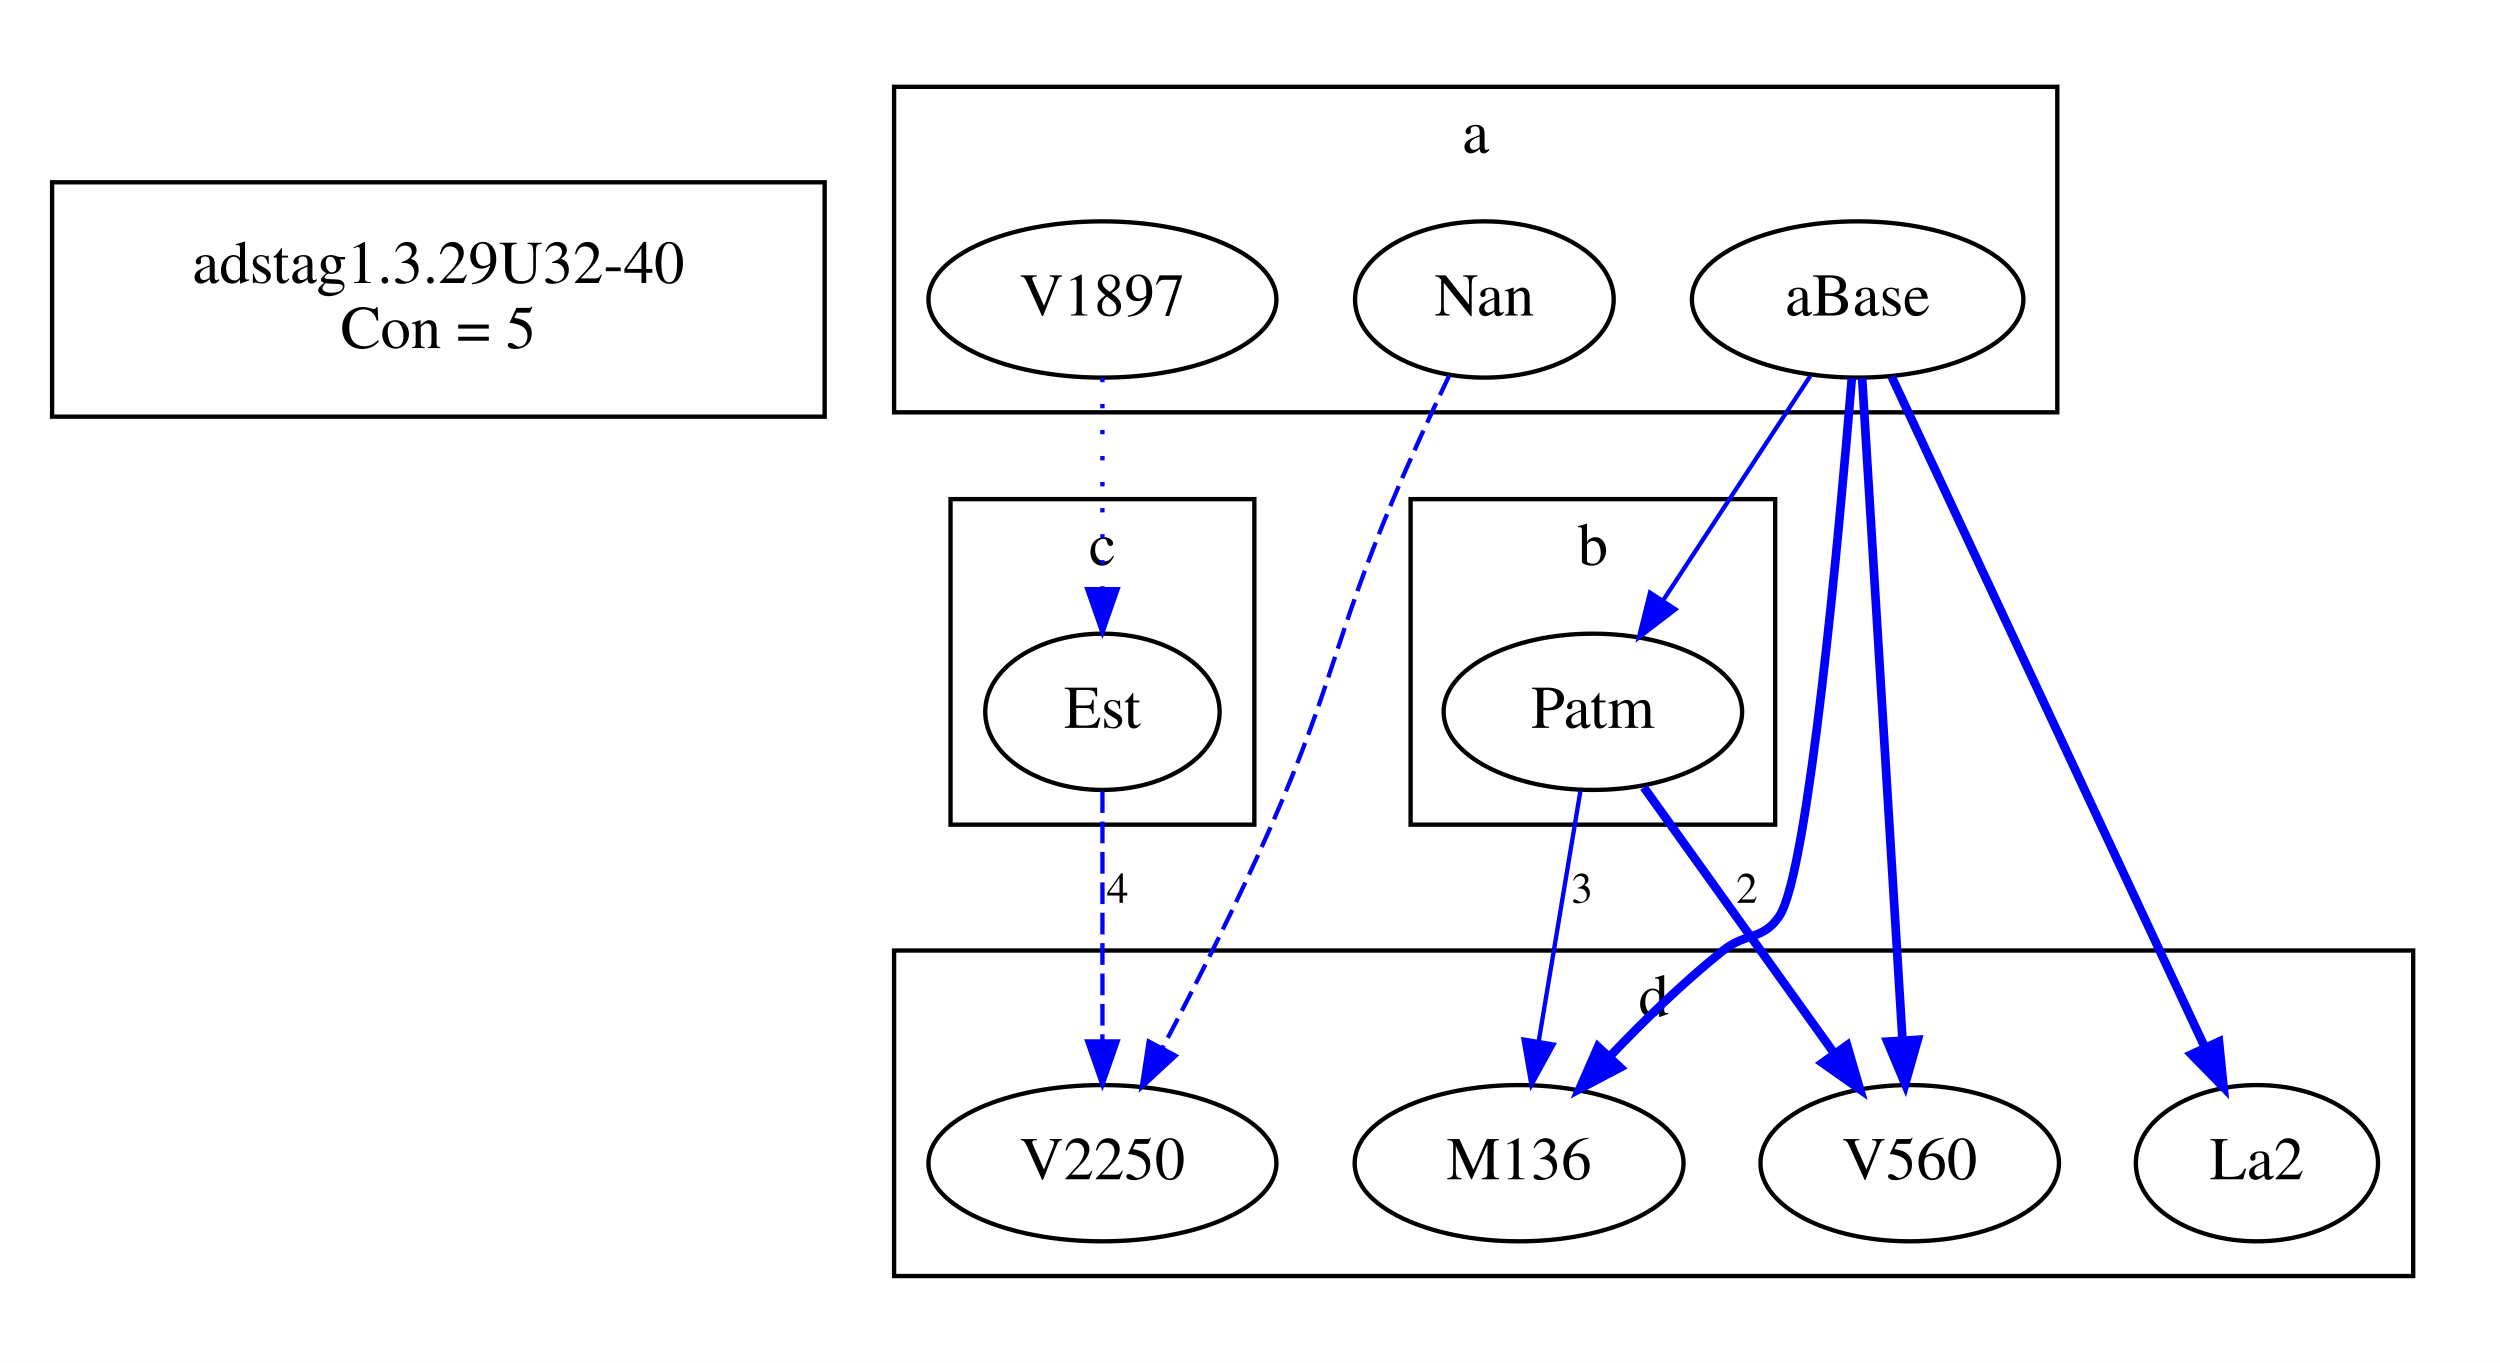
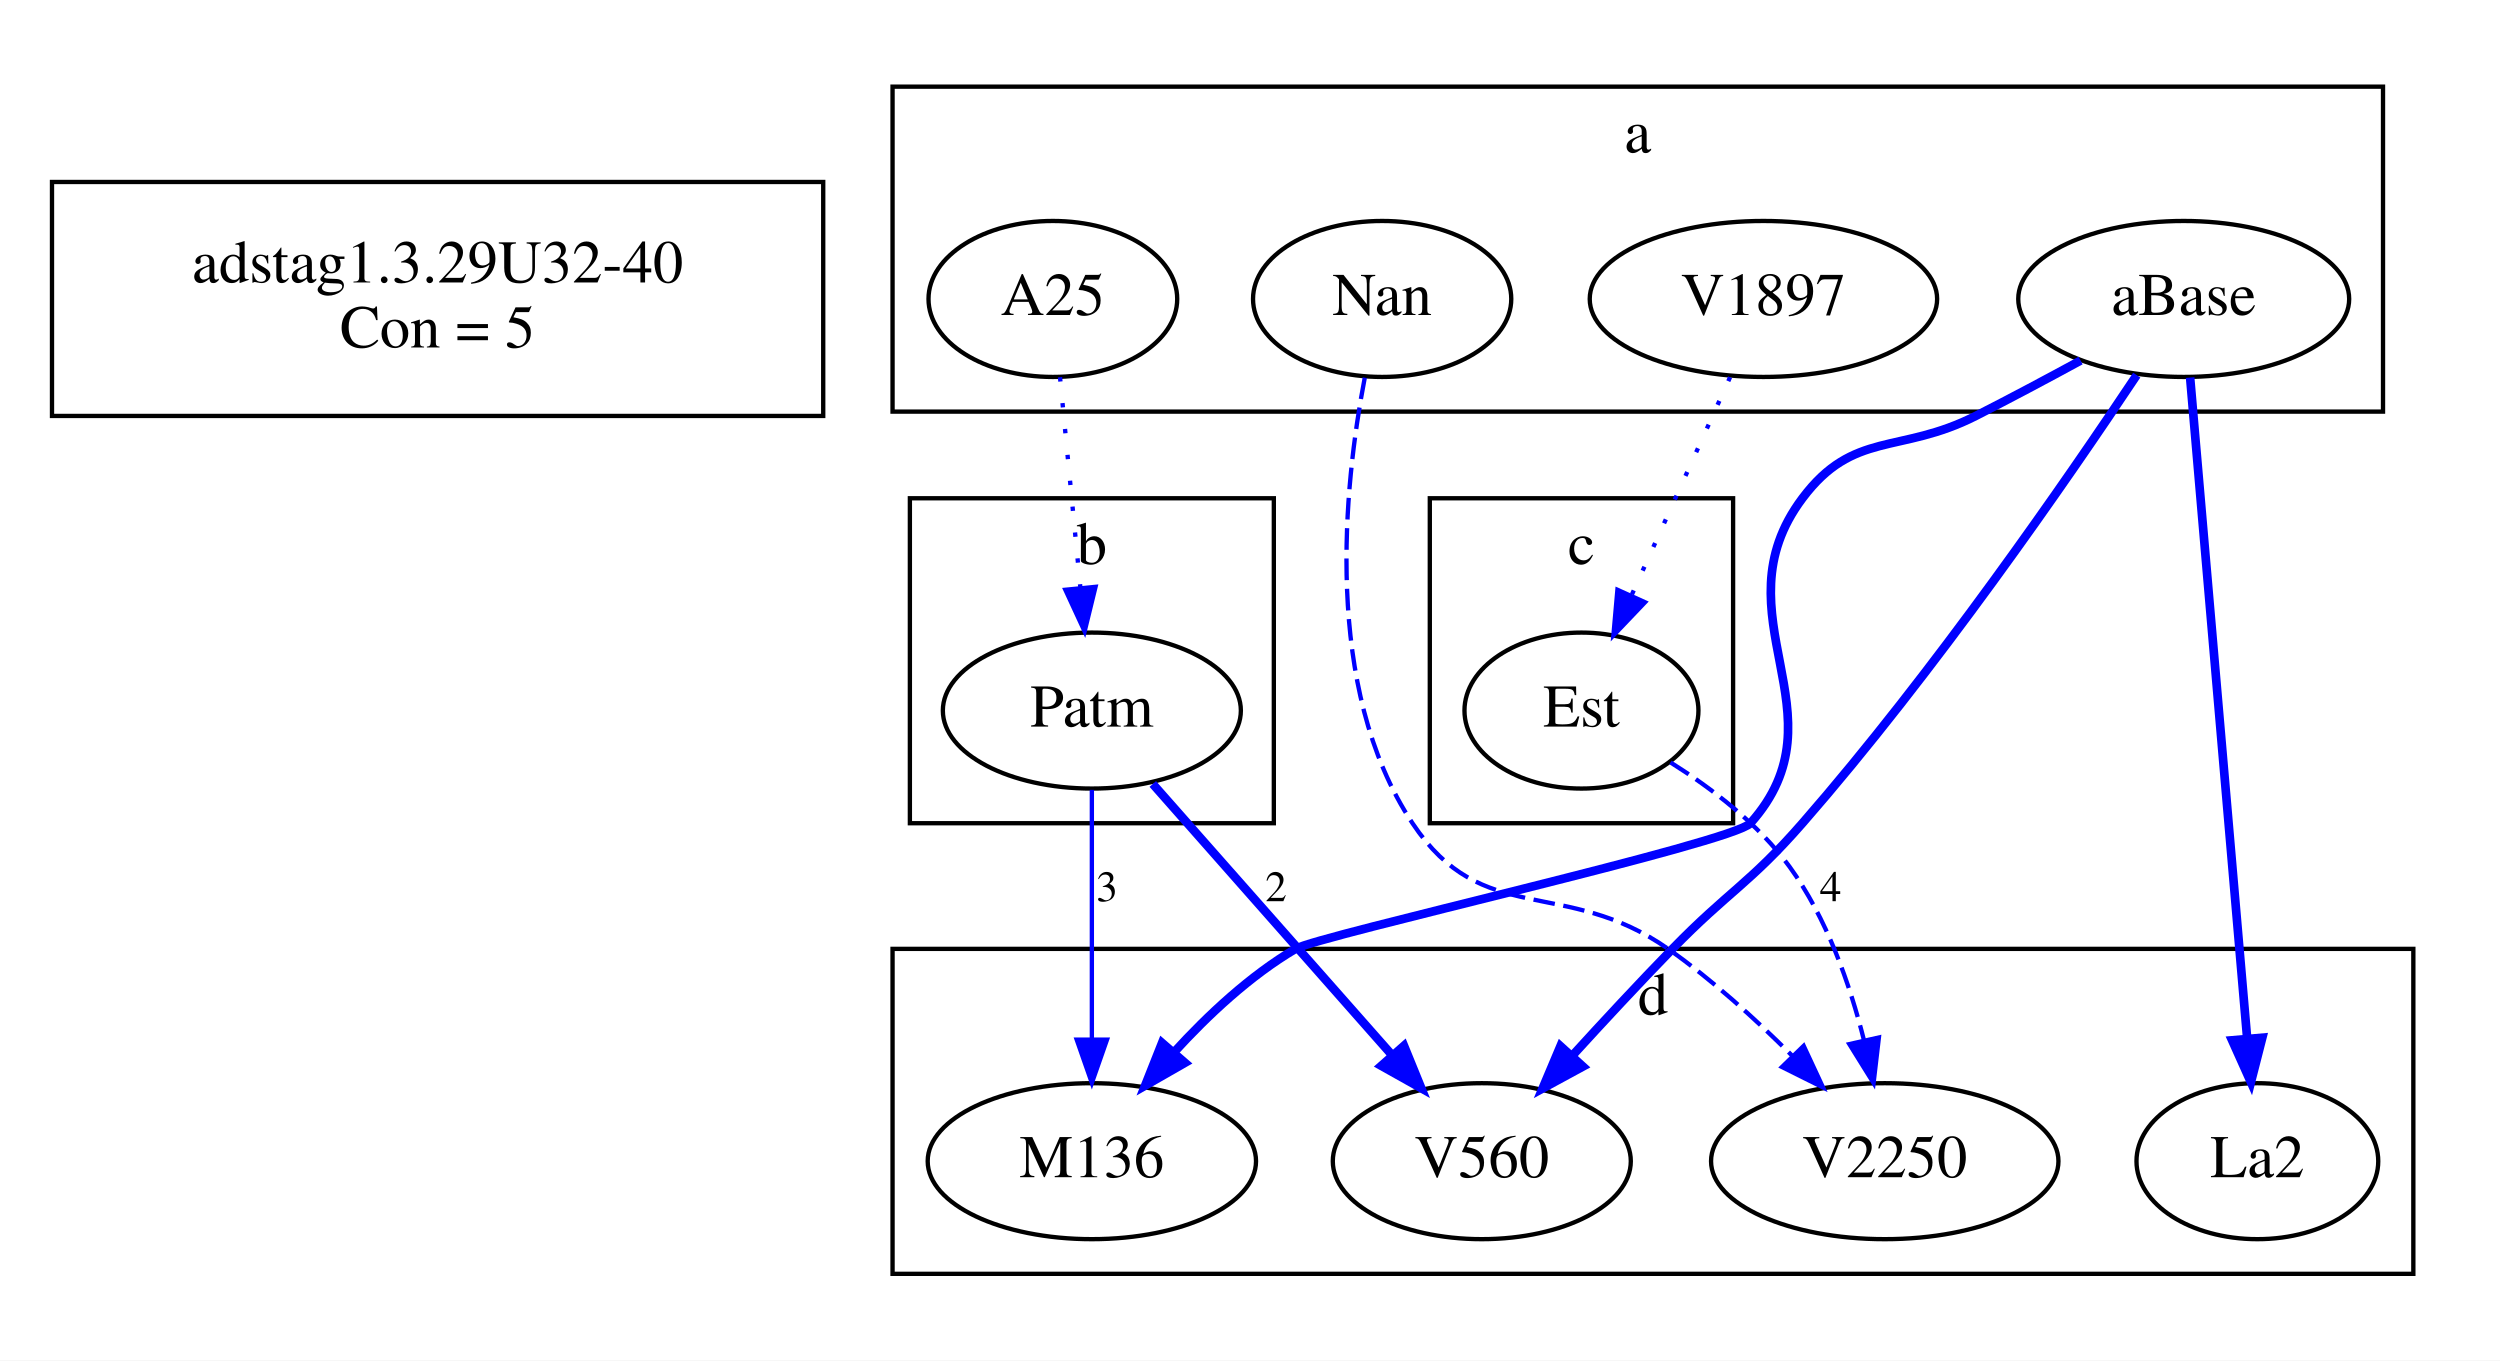
- <svg xmlns="http://www.w3.org/2000/svg" width="576pt" height="314pt" viewBox="0.00 0.00 576.00 314.00">
+ <svg xmlns="http://www.w3.org/2000/svg" width="577pt" height="314pt" viewBox="0.00 0.00 577.00 314.00">
  <g id="graph0" class="graph" transform="scale(1 1) rotate(0) translate(4 310)">
-     <polygon fill="white" stroke="transparent" points="-4,4 -4,-310 572,-310 572,4 -4,4" />
+     <polygon fill="white" stroke="transparent" points="-4,4 -4,-310 573,-310 573,4 -4,4" />
    <g id="clust1" class="cluster">
      <polygon fill="none" stroke="black" points="8,-214 8,-268 186,-268 186,-214 8,-214" />
    </g>
    <g id="clust2" class="cluster">
</g>
    <g id="clust3" class="cluster">
-       <polygon fill="none" stroke="black" points="202,-215 202,-290 470,-290 470,-215 202,-215" />
-       <text text-anchor="middle" x="336" y="-274.8" font-family="Times,serif" font-size="14.00">a</text>
+       <polygon fill="none" stroke="black" points="202,-215 202,-290 546,-290 546,-215 202,-215" />
+       <text text-anchor="middle" x="374" y="-274.8" font-family="Times,serif" font-size="14.00">a</text>
    </g>
    <g id="clust4" class="cluster">
-       <polygon fill="none" stroke="black" points="321,-120 321,-195 405,-195 405,-120 321,-120" />
-       <text text-anchor="middle" x="363" y="-179.8" font-family="Times,serif" font-size="14.00">b</text>
+       <polygon fill="none" stroke="black" points="206,-120 206,-195 290,-195 290,-120 206,-120" />
+       <text text-anchor="middle" x="248" y="-179.8" font-family="Times,serif" font-size="14.00">b</text>
    </g>
    <g id="clust5" class="cluster">
-       <polygon fill="none" stroke="black" points="215,-120 215,-195 285,-195 285,-120 215,-120" />
-       <text text-anchor="middle" x="250" y="-179.8" font-family="Times,serif" font-size="14.00">c</text>
+       <polygon fill="none" stroke="black" points="326,-120 326,-195 396,-195 396,-120 326,-120" />
+       <text text-anchor="middle" x="361" y="-179.8" font-family="Times,serif" font-size="14.00">c</text>
    </g>
    <g id="clust6" class="cluster">
-       <polygon fill="none" stroke="black" points="202,-16 202,-91 552,-91 552,-16 202,-16" />
-       <text text-anchor="middle" x="377" y="-75.8" font-family="Times,serif" font-size="14.00">d</text>
+       <polygon fill="none" stroke="black" points="202,-16 202,-91 553,-91 553,-16 202,-16" />
+       <text text-anchor="middle" x="377.5" y="-75.8" font-family="Times,serif" font-size="14.00">d</text>
    </g>
    <g id="node1" class="node">
      <text text-anchor="middle" x="97" y="-244.8" font-family="Times,serif" font-size="14.00">adstag1.3.29U32-40</text>
      <text text-anchor="middle" x="97" y="-229.8" font-family="Times,serif" font-size="14.00">Con = 5</text>
    </g>
    <g id="node2" class="node">
-       <ellipse fill="none" stroke="black" cx="250" cy="-241" rx="40.09" ry="18" />
-       <text text-anchor="middle" x="250" y="-237.3" font-family="Times,serif" font-size="14.00">V1897</text>
+       <ellipse fill="none" stroke="black" cx="239" cy="-241" rx="28.7" ry="18" />
+       <text text-anchor="middle" x="239" y="-237.3" font-family="Times,serif" font-size="14.00">A25</text>
    </g>
    <g id="node6" class="node">
-       <ellipse fill="none" stroke="black" cx="250" cy="-146" rx="27" ry="18" />
-       <text text-anchor="middle" x="250" y="-142.3" font-family="Times,serif" font-size="14.00">Est</text>
+       <ellipse fill="none" stroke="black" cx="248" cy="-146" rx="34.39" ry="18" />
+       <text text-anchor="middle" x="248" y="-142.3" font-family="Times,serif" font-size="14.00">Patm</text>
+     </g>
+     <g id="edge4" class="edge">
+       <path fill="none" stroke="blue" stroke-dasharray="1,5" d="M240.65,-222.94C241.96,-209.39 243.82,-190.18 245.34,-174.47" />
+       <polygon fill="blue" stroke="blue" points="248.85,-174.56 246.33,-164.26 241.88,-173.88 248.85,-174.56" />
+     </g>
+     <g id="node3" class="node">
+       <ellipse fill="none" stroke="black" cx="315" cy="-241" rx="29.8" ry="18" />
+       <text text-anchor="middle" x="315" y="-237.3" font-family="Times,serif" font-size="14.00">Nan</text>
+     </g>
+     <g id="node9" class="node">
+       <ellipse fill="none" stroke="black" cx="431" cy="-42" rx="40.09" ry="18" />
+       <text text-anchor="middle" x="431" y="-38.3" font-family="Times,serif" font-size="14.00">V2250</text>
+     </g>
+     <g id="edge5" class="edge">
+       <path fill="none" stroke="blue" stroke-dasharray="5,2" d="M310.99,-222.83C306.2,-197.91 301.22,-151.29 322,-120 338.16,-95.66 357.07,-107.76 381,-91 391.11,-83.92 401.15,-74.8 409.55,-66.42" />
+       <polygon fill="blue" stroke="blue" points="412.29,-68.62 416.76,-59.01 407.27,-63.74 412.29,-68.62" />
+     </g>
+     <g id="node4" class="node">
+       <ellipse fill="none" stroke="black" cx="403" cy="-241" rx="40.09" ry="18" />
+       <text text-anchor="middle" x="403" y="-237.3" font-family="Times,serif" font-size="14.00">V1897</text>
+     </g>
+     <g id="node7" class="node">
+       <ellipse fill="none" stroke="black" cx="361" cy="-146" rx="27" ry="18" />
+       <text text-anchor="middle" x="361" y="-142.3" font-family="Times,serif" font-size="14.00">Est</text>
+     </g>
+     <g id="edge3" class="edge">
+       <path fill="none" stroke="blue" stroke-dasharray="1,5" d="M395.3,-222.94C388.94,-208.87 379.83,-188.69 372.59,-172.67" />
+       <polygon fill="blue" stroke="blue" points="375.68,-171 368.37,-163.33 369.3,-173.88 375.68,-171" />
+     </g>
+     <g id="node5" class="node">
+       <ellipse fill="none" stroke="black" cx="500" cy="-241" rx="38.19" ry="18" />
+       <text text-anchor="middle" x="500" y="-237.3" font-family="Times,serif" font-size="14.00">aBase</text>
+     </g>
+     <g id="node8" class="node">
+       <ellipse fill="none" stroke="black" cx="248" cy="-42" rx="37.89" ry="18" />
+       <text text-anchor="middle" x="248" y="-38.3" font-family="Times,serif" font-size="14.00">M136</text>
+     </g>
+     <g id="edge1" class="edge">
+       <path fill="none" stroke="blue" stroke-width="2" d="M476.2,-226.79C468.52,-222.61 459.94,-218.03 452,-214 434.45,-205.09 423.8,-210.75 412,-195 391.76,-167.98 422.51,-145.16 400,-120 395.96,-115.49 300.21,-94.07 295,-91 284.54,-84.83 274.81,-75.74 266.95,-67.12" />
+       <polygon fill="blue" stroke="blue" stroke-width="2" points="269.49,-64.71 260.29,-59.44 264.2,-69.29 269.49,-64.71" />
+     </g>
+     <g id="node10" class="node">
+       <ellipse fill="none" stroke="black" cx="517" cy="-42" rx="27.9" ry="18" />
+       <text text-anchor="middle" x="517" y="-38.3" font-family="Times,serif" font-size="14.00">La2</text>
+     </g>
+     <g id="edge7" class="edge">
+       <path fill="none" stroke="blue" stroke-width="2" d="M501.48,-222.86C504.43,-188.66 511.07,-111.69 514.64,-70.4" />
+       <polygon fill="blue" stroke="blue" stroke-width="2" points="518.14,-70.5 515.51,-60.24 511.17,-69.9 518.14,-70.5" />
+     </g>
+     <g id="node11" class="node">
+       <ellipse fill="none" stroke="black" cx="338" cy="-42" rx="34.39" ry="18" />
+       <text text-anchor="middle" x="338" y="-38.3" font-family="Times,serif" font-size="14.00">V560</text>
+     </g>
+     <g id="edge8" class="edge">
+       <path fill="none" stroke="blue" stroke-width="2" d="M489.16,-223.42C473.32,-199.63 442.41,-154.84 412,-120 399.81,-106.03 394.94,-104.29 382,-91 374.31,-83.1 366.1,-74.26 358.87,-66.33" />
+       <polygon fill="blue" stroke="blue" stroke-width="2" points="361.34,-63.85 352.03,-58.79 356.15,-68.55 361.34,-63.85" />
+     </g>
+     <g id="edge2" class="edge">
+       <path fill="none" stroke="blue" d="M248,-127.7C248,-111.92 248,-88.36 248,-70.09" />
+       <polygon fill="blue" stroke="blue" points="251.5,-70.05 248,-60.05 244.5,-70.05 251.5,-70.05" />
+       <text text-anchor="middle" x="251.5" y="-102" font-family="Times,serif" font-size="10.00">3</text>
    </g>
    <g id="edge9" class="edge">
-       <path fill="none" stroke="blue" stroke-dasharray="1,5" d="M250,-222.94C250,-209.39 250,-190.18 250,-174.47" />
-       <polygon fill="blue" stroke="blue" points="253.5,-174.26 250,-164.26 246.5,-174.26 253.5,-174.26" />
-     </g>
-     <g id="node3" class="node">
-       <ellipse fill="none" stroke="black" cx="338" cy="-241" rx="29.8" ry="18" />
-       <text text-anchor="middle" x="338" y="-237.3" font-family="Times,serif" font-size="14.00">Nan</text>
-     </g>
-     <g id="node9" class="node">
-       <ellipse fill="none" stroke="black" cx="250" cy="-42" rx="40.09" ry="18" />
-       <text text-anchor="middle" x="250" y="-38.3" font-family="Times,serif" font-size="14.00">V2250</text>
+       <path fill="none" stroke="blue" stroke-width="2" d="M262.06,-129.06C276.86,-112.3 300.3,-85.73 317.23,-66.54" />
+       <polygon fill="blue" stroke="blue" stroke-width="2" points="320.04,-68.64 324.04,-58.83 314.8,-64.01 320.04,-68.64" />
+       <text text-anchor="middle" x="290.5" y="-102" font-family="Times,serif" font-size="10.00">2</text>
    </g>
    <g id="edge6" class="edge">
-       <path fill="none" stroke="blue" stroke-dasharray="5,2" d="M329.9,-223.47C325.86,-215.03 321,-204.54 317,-195 303.24,-162.19 303.28,-152.59 289,-120 281.35,-102.55 271.68,-83.44 263.88,-68.62" />
-       <polygon fill="blue" stroke="blue" points="266.85,-66.75 259.07,-59.57 260.67,-70.04 266.85,-66.75" />
-     </g>
-     <g id="node4" class="node">
-       <ellipse fill="none" stroke="black" cx="424" cy="-241" rx="38.19" ry="18" />
-       <text text-anchor="middle" x="424" y="-237.3" font-family="Times,serif" font-size="14.00">aBase</text>
-     </g>
-     <g id="node5" class="node">
-       <ellipse fill="none" stroke="black" cx="363" cy="-146" rx="34.39" ry="18" />
-       <text text-anchor="middle" x="363" y="-142.3" font-family="Times,serif" font-size="14.00">Patm</text>
-     </g>
-     <g id="edge3" class="edge">
-       <path fill="none" stroke="blue" d="M413.09,-223.37C403.67,-209 389.91,-188.03 379.2,-171.7" />
-       <polygon fill="blue" stroke="blue" points="382.02,-169.61 373.61,-163.17 376.16,-173.45 382.02,-169.61" />
-     </g>
-     <g id="node7" class="node">
-       <ellipse fill="none" stroke="black" cx="346" cy="-42" rx="37.89" ry="18" />
-       <text text-anchor="middle" x="346" y="-38.3" font-family="Times,serif" font-size="14.00">M136</text>
-     </g>
-     <g id="edge1" class="edge">
-       <path fill="none" stroke="blue" stroke-width="2" d="M422.66,-222.87C419.77,-187.58 412.68,-109.19 406,-99 402.28,-93.33 398.3,-95.23 393,-91 383.88,-83.72 374.71,-74.8 366.93,-66.63" />
-       <polygon fill="blue" stroke="blue" stroke-width="2" points="369.3,-64.05 359.93,-59.11 364.18,-68.82 369.3,-64.05" />
-     </g>
-     <g id="node8" class="node">
-       <ellipse fill="none" stroke="black" cx="436" cy="-42" rx="34.39" ry="18" />
-       <text text-anchor="middle" x="436" y="-38.3" font-family="Times,serif" font-size="14.00">V560</text>
-     </g>
-     <g id="edge4" class="edge">
-       <path fill="none" stroke="blue" stroke-width="2" d="M425.04,-222.86C427.13,-188.66 431.82,-111.69 434.33,-70.4" />
-       <polygon fill="blue" stroke="blue" stroke-width="2" points="437.84,-70.43 434.95,-60.24 430.85,-70.01 437.84,-70.43" />
-     </g>
-     <g id="node10" class="node">
-       <ellipse fill="none" stroke="black" cx="516" cy="-42" rx="27.9" ry="18" />
-       <text text-anchor="middle" x="516" y="-38.3" font-family="Times,serif" font-size="14.00">La2</text>
-     </g>
-     <g id="edge8" class="edge">
-       <path fill="none" stroke="blue" stroke-width="2" d="M431.84,-223.2C447.98,-188.66 484.96,-109.47 504.07,-68.54" />
-       <polygon fill="blue" stroke="blue" stroke-width="2" points="507.25,-70.02 508.31,-59.48 500.9,-67.06 507.25,-70.02" />
-     </g>
-     <g id="edge2" class="edge">
-       <path fill="none" stroke="blue" d="M360.12,-127.7C357.49,-111.92 353.56,-88.36 350.52,-70.09" />
-       <polygon fill="blue" stroke="blue" points="353.94,-69.34 348.84,-60.05 347.03,-70.49 353.94,-69.34" />
-       <text text-anchor="middle" x="360.5" y="-102" font-family="Times,serif" font-size="10.00">3</text>
-     </g>
-     <g id="edge5" class="edge">
-       <path fill="none" stroke="blue" stroke-width="2" d="M374.73,-128.61C386.61,-112.01 405.13,-86.14 418.7,-67.18" />
-       <polygon fill="blue" stroke="blue" stroke-width="2" points="421.57,-69.18 424.54,-59.01 415.87,-65.11 421.57,-69.18" />
-       <text text-anchor="middle" x="398.5" y="-102" font-family="Times,serif" font-size="10.00">2</text>
-     </g>
-     <g id="edge7" class="edge">
-       <path fill="none" stroke="blue" stroke-dasharray="5,2" d="M250,-127.7C250,-111.92 250,-88.36 250,-70.09" />
-       <polygon fill="blue" stroke="blue" points="253.5,-70.05 250,-60.05 246.5,-70.05 253.5,-70.05" />
-       <text text-anchor="middle" x="253.5" y="-102" font-family="Times,serif" font-size="10.00">4</text>
+       <path fill="none" stroke="blue" stroke-dasharray="5,2" d="M381.56,-134.03C391.08,-128.05 401.84,-119.84 409,-110 417.58,-98.2 422.94,-82.88 426.22,-69.86" />
+       <polygon fill="blue" stroke="blue" points="429.65,-70.55 428.42,-60.02 422.82,-69.02 429.65,-70.55" />
+       <text text-anchor="middle" x="418.5" y="-102" font-family="Times,serif" font-size="10.00">4</text>
    </g>
  </g>
</svg>
